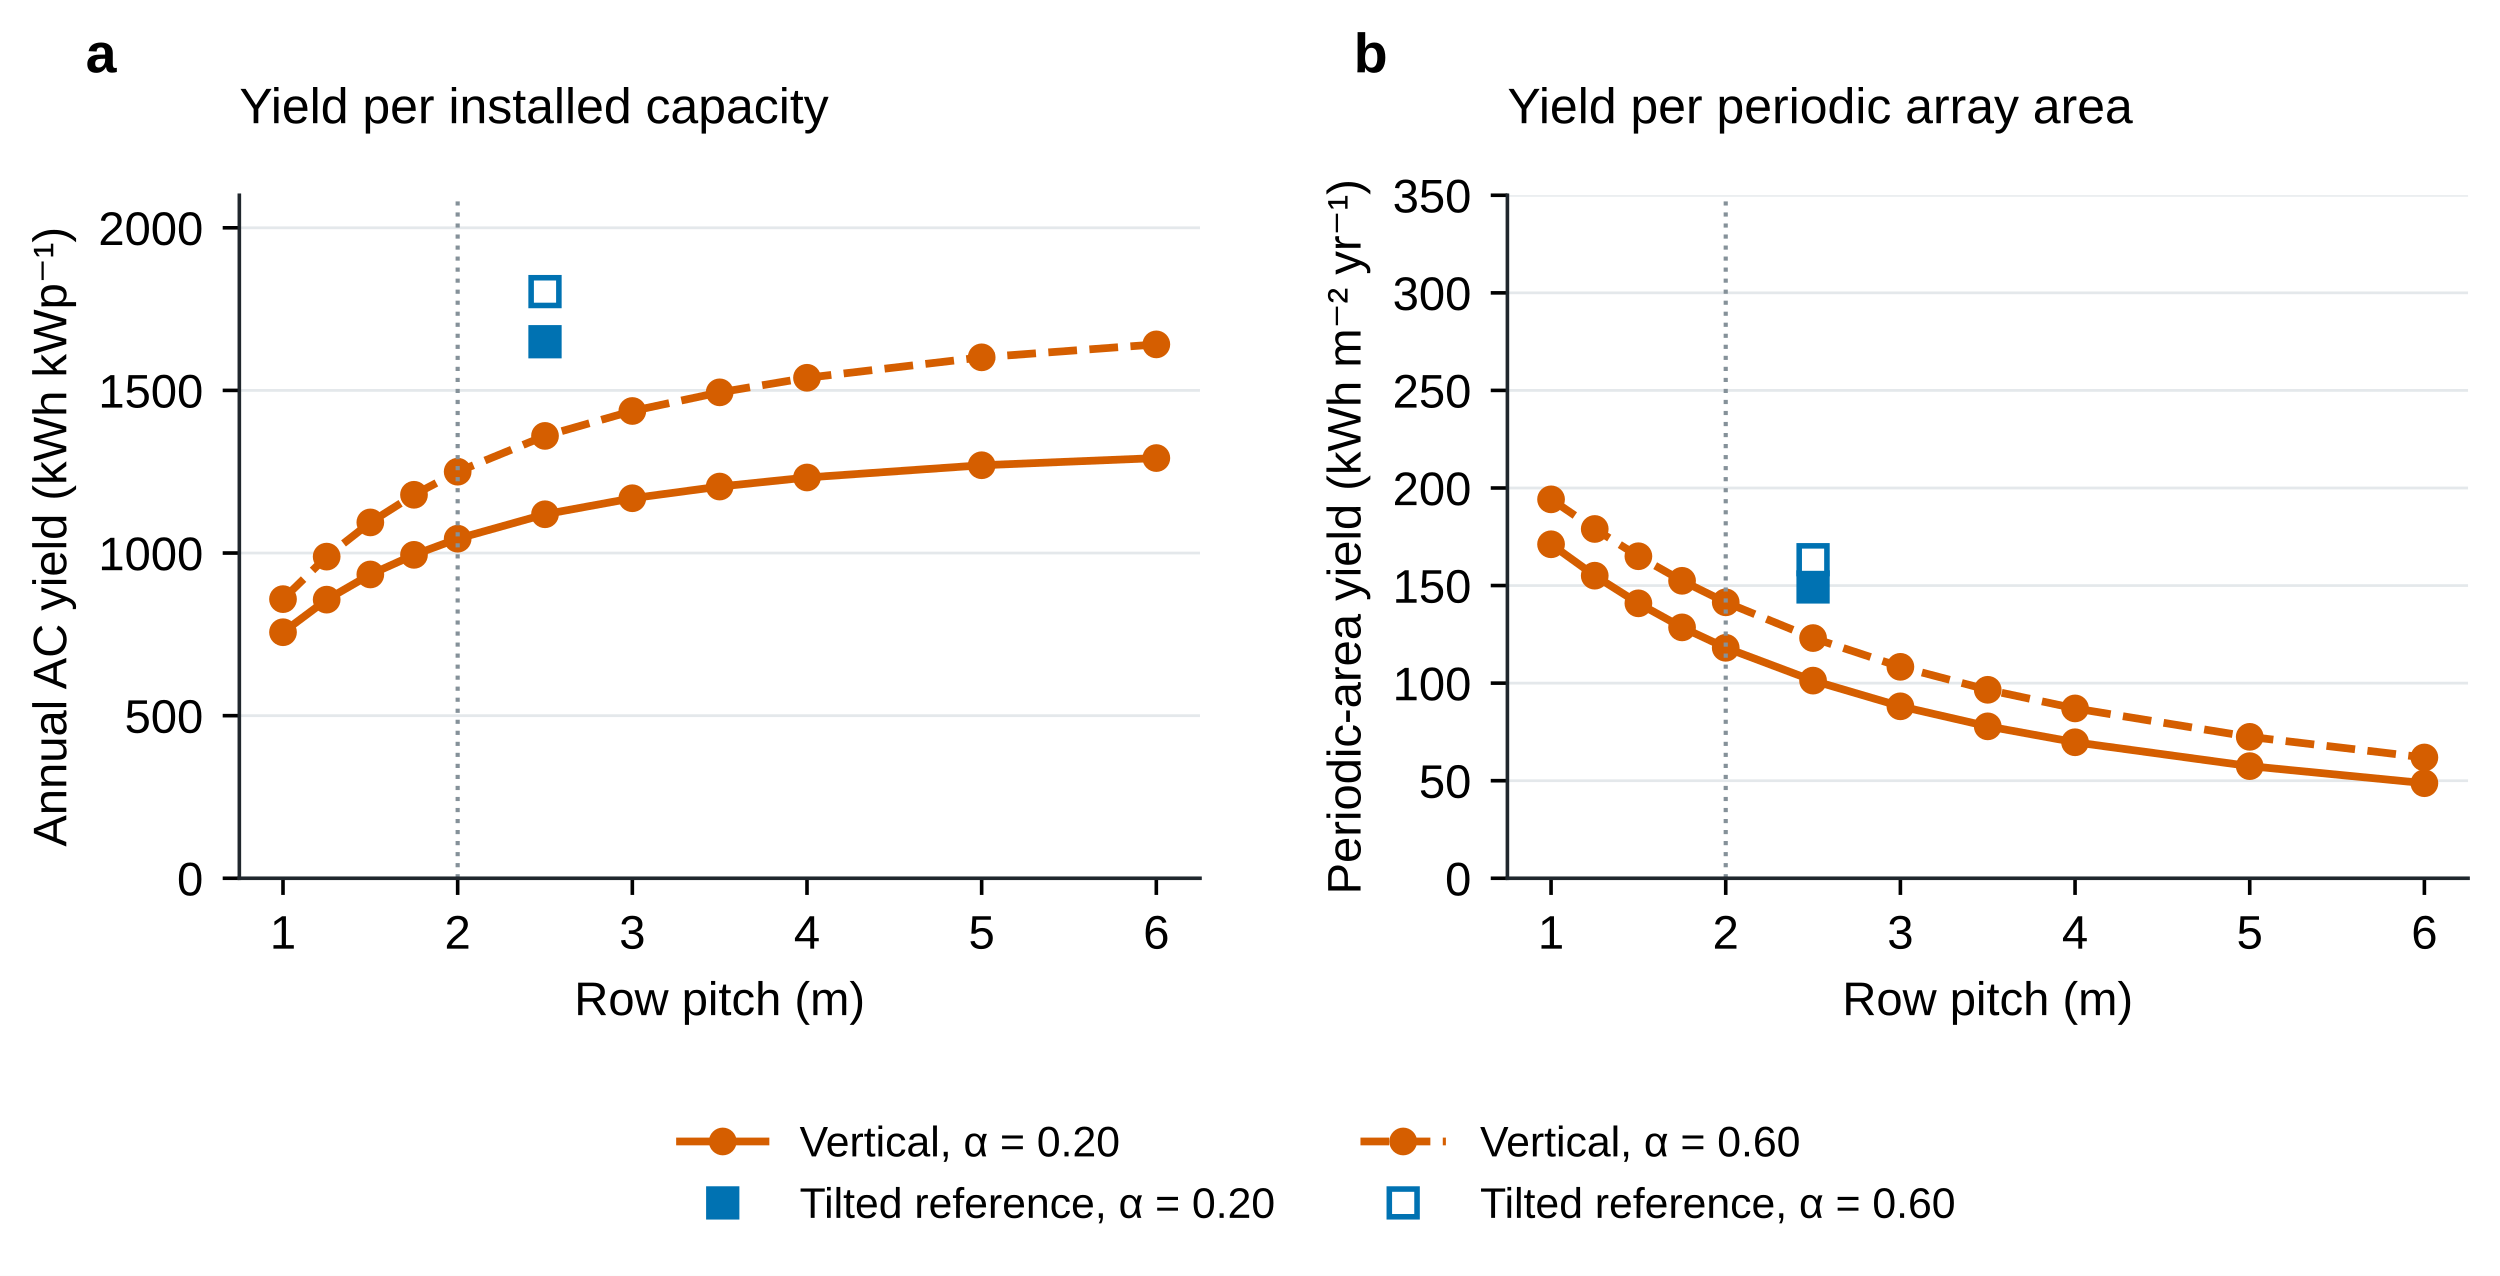
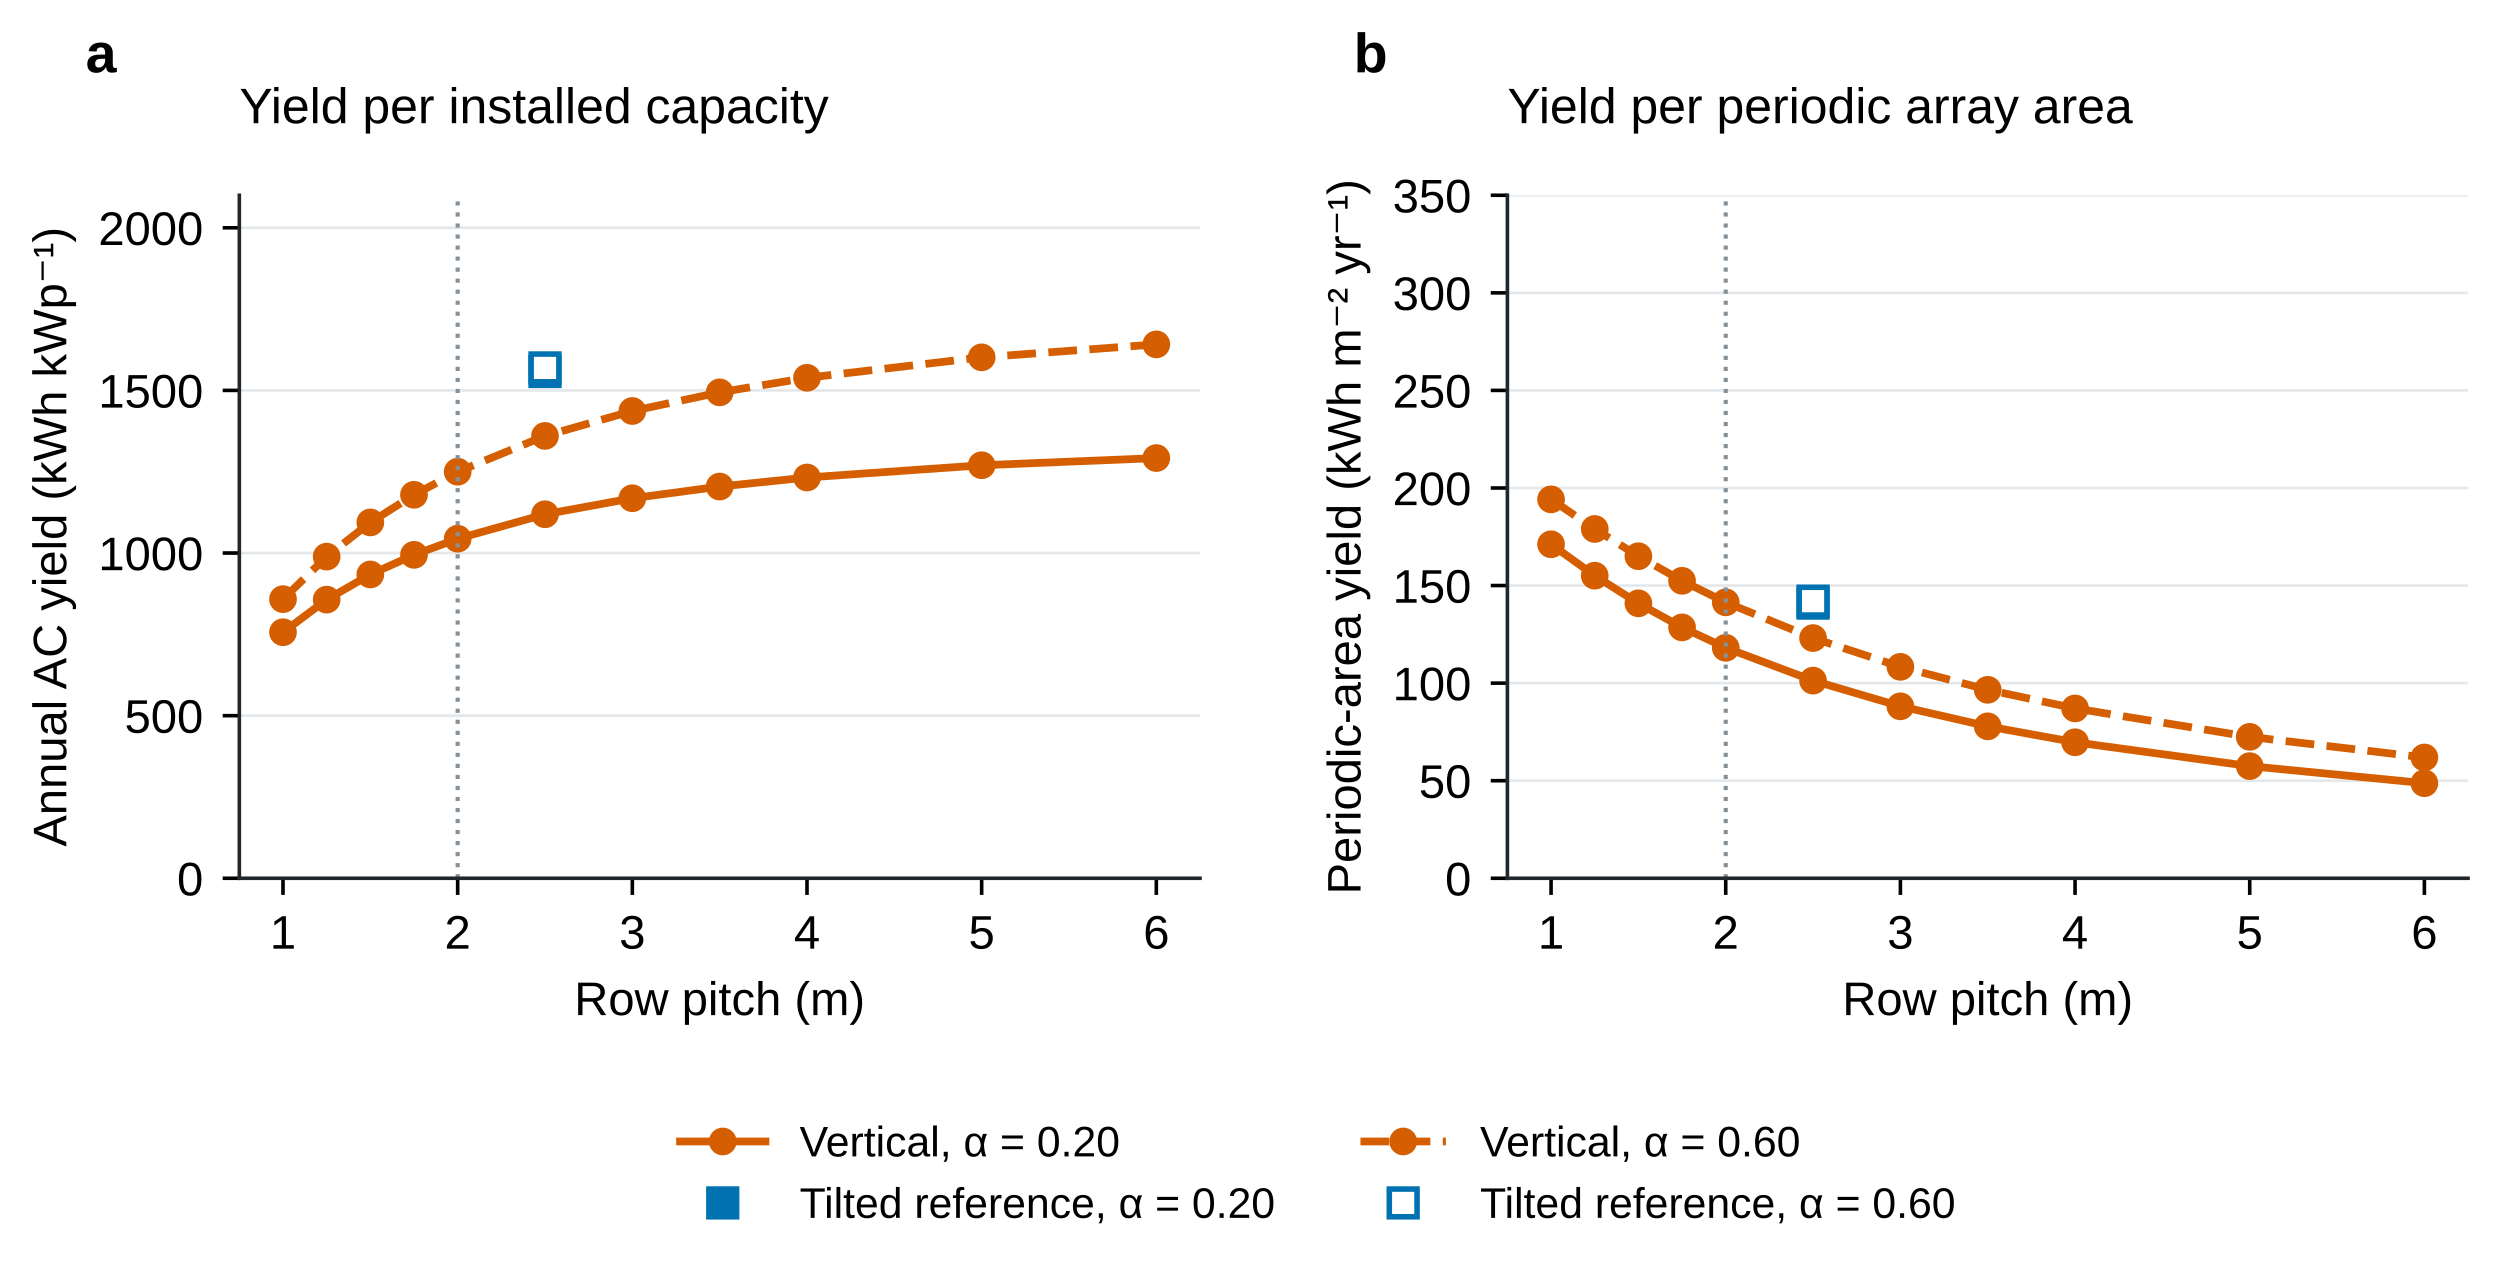
<svg xmlns="http://www.w3.org/2000/svg" xmlns:xlink="http://www.w3.org/1999/xlink" width="450.664pt" height="230pt" viewBox="0 0 450.664 230" version="1.1">
  <defs>
    <style type="text/css">*{stroke-linejoin: round; stroke-linecap: butt}</style>
  </defs>
  <g id="figure_1">
    <g id="patch_1">
      <path d="M 0 230  L 450.664 230  L 450.664 0  L 0 0  z " style="fill: #ffffff" />
    </g>
    <g id="axes_1">
      <g id="patch_2">
        <path d="M 43.144 158.322  L 216.317 158.322  L 216.317 35.202  L 43.144 35.202  z " style="fill: #ffffff" />
      </g>
      <g id="matplotlib.axis_1">
        <g id="xtick_1">
          <g id="line2d_1">
            <defs>
-               <path id="m28a483ee8c" d="M 0 0  L 0 3  " style="stroke: #000000; stroke-width: 0.65" />
+               <path id="m8e10ad86e1" d="M 0 0  L 0 3  " style="stroke: #000000; stroke-width: 0.65" />
            </defs>
            <g>
-               <use xlink:href="#m28a483ee8c" x="51.016" y="158.322" style="stroke: #000000; stroke-width: 0.65" />
+               <use xlink:href="#m8e10ad86e1" x="51.016" y="158.322" style="stroke: #000000; stroke-width: 0.65" />
            </g>
          </g>
          <g id="text_1">
            <text style="font-size: 8.5px; font-family: 'Arial', 'DejaVu Sans'; text-anchor: middle" x="51.016" y="171.01" transform="rotate(-0 51.01588 171.0101)">1</text>
          </g>
        </g>
        <g id="xtick_2">
          <g id="line2d_2">
            <g>
-               <use xlink:href="#m28a483ee8c" x="82.502" y="158.322" style="stroke: #000000; stroke-width: 0.65" />
+               <use xlink:href="#m8e10ad86e1" x="82.502" y="158.322" style="stroke: #000000; stroke-width: 0.65" />
            </g>
          </g>
          <g id="text_2">
            <text style="font-size: 8.5px; font-family: 'Arial', 'DejaVu Sans'; text-anchor: middle" x="82.502" y="171.01" transform="rotate(-0 82.50177 171.0101)">2</text>
          </g>
        </g>
        <g id="xtick_3">
          <g id="line2d_3">
            <g>
-               <use xlink:href="#m28a483ee8c" x="113.988" y="158.322" style="stroke: #000000; stroke-width: 0.65" />
+               <use xlink:href="#m8e10ad86e1" x="113.988" y="158.322" style="stroke: #000000; stroke-width: 0.65" />
            </g>
          </g>
          <g id="text_3">
            <text style="font-size: 8.5px; font-family: 'Arial', 'DejaVu Sans'; text-anchor: middle" x="113.988" y="171.01" transform="rotate(-0 113.9877 171.0101)">3</text>
          </g>
        </g>
        <g id="xtick_4">
          <g id="line2d_4">
            <g>
-               <use xlink:href="#m28a483ee8c" x="145.474" y="158.322" style="stroke: #000000; stroke-width: 0.65" />
+               <use xlink:href="#m8e10ad86e1" x="145.474" y="158.322" style="stroke: #000000; stroke-width: 0.65" />
            </g>
          </g>
          <g id="text_4">
            <text style="font-size: 8.5px; font-family: 'Arial', 'DejaVu Sans'; text-anchor: middle" x="145.474" y="171.01" transform="rotate(-0 145.4736 171.0101)">4</text>
          </g>
        </g>
        <g id="xtick_5">
          <g id="line2d_5">
            <g>
-               <use xlink:href="#m28a483ee8c" x="176.959" y="158.322" style="stroke: #000000; stroke-width: 0.65" />
+               <use xlink:href="#m8e10ad86e1" x="176.959" y="158.322" style="stroke: #000000; stroke-width: 0.65" />
            </g>
          </g>
          <g id="text_5">
            <text style="font-size: 8.5px; font-family: 'Arial', 'DejaVu Sans'; text-anchor: middle" x="176.959" y="171.01" transform="rotate(-0 176.9595 171.0101)">5</text>
          </g>
        </g>
        <g id="xtick_6">
          <g id="line2d_6">
            <g>
-               <use xlink:href="#m28a483ee8c" x="208.445" y="158.322" style="stroke: #000000; stroke-width: 0.65" />
+               <use xlink:href="#m8e10ad86e1" x="208.445" y="158.322" style="stroke: #000000; stroke-width: 0.65" />
            </g>
          </g>
          <g id="text_6">
            <text style="font-size: 8.5px; font-family: 'Arial', 'DejaVu Sans'; text-anchor: middle" x="208.445" y="171.01" transform="rotate(-0 208.4453 171.0101)">6</text>
          </g>
        </g>
        <g id="text_7">
          <text style="font-size: 8.5px; font-family: 'Arial', 'DejaVu Sans'; text-anchor: middle" x="129.731" y="182.987" transform="rotate(-0 129.7306 182.9872)">Row pitch (m)</text>
        </g>
      </g>
      <g id="matplotlib.axis_2">
        <g id="ytick_1">
          <g id="line2d_7">
-             <path d="M 43.144 158.322  L 216.317 158.322  " clip-path="url(#pcaf98cd51f)" style="fill: none; stroke: #e4e8eb; stroke-width: 0.5; stroke-linecap: square" />
+             <path d="M 43.144 158.322  L 216.317 158.322  " clip-path="url(#pcb964e6a38)" style="fill: none; stroke: #e4e8eb; stroke-width: 0.5; stroke-linecap: square" />
          </g>
          <g id="line2d_8">
            <defs>
-               <path id="mca1bd25600" d="M 0 0  L -3 0  " style="stroke: #000000; stroke-width: 0.65" />
+               <path id="made823870c" d="M 0 0  L -3 0  " style="stroke: #000000; stroke-width: 0.65" />
            </defs>
            <g>
-               <use xlink:href="#mca1bd25600" x="43.144" y="158.322" style="stroke: #000000; stroke-width: 0.65" />
+               <use xlink:href="#made823870c" x="43.144" y="158.322" style="stroke: #000000; stroke-width: 0.65" />
            </g>
          </g>
          <g id="text_8">
            <text style="font-size: 8.5px; font-family: 'Arial', 'DejaVu Sans'; text-anchor: end" x="36.644" y="161.416" transform="rotate(-0 36.6444 161.416)">0</text>
          </g>
        </g>
        <g id="ytick_2">
          <g id="line2d_9">
-             <path d="M 43.144 129.008  L 216.317 129.008  " clip-path="url(#pcaf98cd51f)" style="fill: none; stroke: #e4e8eb; stroke-width: 0.5; stroke-linecap: square" />
+             <path d="M 43.144 129.008  L 216.317 129.008  " clip-path="url(#pcb964e6a38)" style="fill: none; stroke: #e4e8eb; stroke-width: 0.5; stroke-linecap: square" />
          </g>
          <g id="line2d_10">
            <g>
-               <use xlink:href="#mca1bd25600" x="43.144" y="129.008" style="stroke: #000000; stroke-width: 0.65" />
+               <use xlink:href="#made823870c" x="43.144" y="129.008" style="stroke: #000000; stroke-width: 0.65" />
            </g>
          </g>
          <g id="text_9">
            <text style="font-size: 8.5px; font-family: 'Arial', 'DejaVu Sans'; text-anchor: end" x="36.644" y="132.102" transform="rotate(-0 36.6444 132.1017)">500</text>
          </g>
        </g>
        <g id="ytick_3">
          <g id="line2d_11">
-             <path d="M 43.144 99.693  L 216.317 99.693  " clip-path="url(#pcaf98cd51f)" style="fill: none; stroke: #e4e8eb; stroke-width: 0.5; stroke-linecap: square" />
+             <path d="M 43.144 99.693  L 216.317 99.693  " clip-path="url(#pcb964e6a38)" style="fill: none; stroke: #e4e8eb; stroke-width: 0.5; stroke-linecap: square" />
          </g>
          <g id="line2d_12">
            <g>
-               <use xlink:href="#mca1bd25600" x="43.144" y="99.693" style="stroke: #000000; stroke-width: 0.65" />
+               <use xlink:href="#made823870c" x="43.144" y="99.693" style="stroke: #000000; stroke-width: 0.65" />
            </g>
          </g>
          <g id="text_10">
            <text style="font-size: 8.5px; font-family: 'Arial', 'DejaVu Sans'; text-anchor: end" x="36.644" y="102.787" transform="rotate(-0 36.6444 102.7874)">1000</text>
          </g>
        </g>
        <g id="ytick_4">
          <g id="line2d_13">
-             <path d="M 43.144 70.379  L 216.317 70.379  " clip-path="url(#pcaf98cd51f)" style="fill: none; stroke: #e4e8eb; stroke-width: 0.5; stroke-linecap: square" />
+             <path d="M 43.144 70.379  L 216.317 70.379  " clip-path="url(#pcb964e6a38)" style="fill: none; stroke: #e4e8eb; stroke-width: 0.5; stroke-linecap: square" />
          </g>
          <g id="line2d_14">
            <g>
-               <use xlink:href="#mca1bd25600" x="43.144" y="70.379" style="stroke: #000000; stroke-width: 0.65" />
+               <use xlink:href="#made823870c" x="43.144" y="70.379" style="stroke: #000000; stroke-width: 0.65" />
            </g>
          </g>
          <g id="text_11">
            <text style="font-size: 8.5px; font-family: 'Arial', 'DejaVu Sans'; text-anchor: end" x="36.644" y="73.473" transform="rotate(-0 36.6444 73.47313)">1500</text>
          </g>
        </g>
        <g id="ytick_5">
          <g id="line2d_15">
-             <path d="M 43.144 41.065  L 216.317 41.065  " clip-path="url(#pcaf98cd51f)" style="fill: none; stroke: #e4e8eb; stroke-width: 0.5; stroke-linecap: square" />
+             <path d="M 43.144 41.065  L 216.317 41.065  " clip-path="url(#pcb964e6a38)" style="fill: none; stroke: #e4e8eb; stroke-width: 0.5; stroke-linecap: square" />
          </g>
          <g id="line2d_16">
            <g>
-               <use xlink:href="#mca1bd25600" x="43.144" y="41.065" style="stroke: #000000; stroke-width: 0.65" />
+               <use xlink:href="#made823870c" x="43.144" y="41.065" style="stroke: #000000; stroke-width: 0.65" />
            </g>
          </g>
          <g id="text_12">
            <text style="font-size: 8.5px; font-family: 'Arial', 'DejaVu Sans'; text-anchor: end" x="36.644" y="44.159" transform="rotate(-0 36.6444 44.15885)">2000</text>
          </g>
        </g>
        <g id="text_13">
          <text style="font-size: 8.5px; font-family: 'Arial', 'DejaVu Sans'; text-anchor: middle" x="11.948" y="96.762" transform="rotate(-90 11.94823 96.76187)">Annual AC yield (kWh kWp⁻¹)</text>
        </g>
      </g>
      <g id="line2d_17">
-         <path d="M 51.016 113.969  L 58.887 108.095  L 66.759 103.555  L 74.63 100.019  L 82.502 97.109  L 98.245 92.703  L 113.988 89.816  L 129.731 87.708  L 145.474 86.075  L 176.959 83.867  L 208.445 82.573  " clip-path="url(#pcaf98cd51f)" style="fill: none; stroke: #d55e00; stroke-width: 1.4; stroke-linecap: square" />
+         <path d="M 51.016 113.969  L 58.887 108.095  L 66.759 103.555  L 74.63 100.019  L 82.502 97.109  L 98.245 92.703  L 113.988 89.816  L 129.731 87.708  L 145.474 86.075  L 176.959 83.867  L 208.445 82.573  " clip-path="url(#pcb964e6a38)" style="fill: none; stroke: #d55e00; stroke-width: 1.4; stroke-linecap: square" />
        <defs>
-           <path id="m4fc6e39cce" d="M 0 2  C 0.53 2 1.039 1.789 1.414 1.414  C 1.789 1.039 2 0.53 2 0  C 2 -0.53 1.789 -1.039 1.414 -1.414  C 1.039 -1.789 0.53 -2 0 -2  C -0.53 -2 -1.039 -1.789 -1.414 -1.414  C -1.789 -1.039 -2 -0.53 -2 0  C -2 0.53 -1.789 1.039 -1.414 1.414  C -1.039 1.789 -0.53 2 0 2  z " style="stroke: #d55e00" />
+           <path id="mc3300d4f4d" d="M 0 2  C 0.53 2 1.039 1.789 1.414 1.414  C 1.789 1.039 2 0.53 2 0  C 2 -0.53 1.789 -1.039 1.414 -1.414  C 1.039 -1.789 0.53 -2 0 -2  C -0.53 -2 -1.039 -1.789 -1.414 -1.414  C -1.789 -1.039 -2 -0.53 -2 0  C -2 0.53 -1.789 1.039 -1.414 1.414  C -1.039 1.789 -0.53 2 0 2  z " style="stroke: #d55e00" />
        </defs>
-         <g clip-path="url(#pcaf98cd51f)">
-           <use xlink:href="#m4fc6e39cce" x="51.016" y="113.969" style="fill: #d55e00; stroke: #d55e00" />
-           <use xlink:href="#m4fc6e39cce" x="58.887" y="108.095" style="fill: #d55e00; stroke: #d55e00" />
-           <use xlink:href="#m4fc6e39cce" x="66.759" y="103.555" style="fill: #d55e00; stroke: #d55e00" />
-           <use xlink:href="#m4fc6e39cce" x="74.63" y="100.019" style="fill: #d55e00; stroke: #d55e00" />
-           <use xlink:href="#m4fc6e39cce" x="82.502" y="97.109" style="fill: #d55e00; stroke: #d55e00" />
-           <use xlink:href="#m4fc6e39cce" x="98.245" y="92.703" style="fill: #d55e00; stroke: #d55e00" />
-           <use xlink:href="#m4fc6e39cce" x="113.988" y="89.816" style="fill: #d55e00; stroke: #d55e00" />
-           <use xlink:href="#m4fc6e39cce" x="129.731" y="87.708" style="fill: #d55e00; stroke: #d55e00" />
-           <use xlink:href="#m4fc6e39cce" x="145.474" y="86.075" style="fill: #d55e00; stroke: #d55e00" />
-           <use xlink:href="#m4fc6e39cce" x="176.959" y="83.867" style="fill: #d55e00; stroke: #d55e00" />
-           <use xlink:href="#m4fc6e39cce" x="208.445" y="82.573" style="fill: #d55e00; stroke: #d55e00" />
+         <g clip-path="url(#pcb964e6a38)">
+           <use xlink:href="#mc3300d4f4d" x="51.016" y="113.969" style="fill: #d55e00; stroke: #d55e00" />
+           <use xlink:href="#mc3300d4f4d" x="58.887" y="108.095" style="fill: #d55e00; stroke: #d55e00" />
+           <use xlink:href="#mc3300d4f4d" x="66.759" y="103.555" style="fill: #d55e00; stroke: #d55e00" />
+           <use xlink:href="#mc3300d4f4d" x="74.63" y="100.019" style="fill: #d55e00; stroke: #d55e00" />
+           <use xlink:href="#mc3300d4f4d" x="82.502" y="97.109" style="fill: #d55e00; stroke: #d55e00" />
+           <use xlink:href="#mc3300d4f4d" x="98.245" y="92.703" style="fill: #d55e00; stroke: #d55e00" />
+           <use xlink:href="#mc3300d4f4d" x="113.988" y="89.816" style="fill: #d55e00; stroke: #d55e00" />
+           <use xlink:href="#mc3300d4f4d" x="129.731" y="87.708" style="fill: #d55e00; stroke: #d55e00" />
+           <use xlink:href="#mc3300d4f4d" x="145.474" y="86.075" style="fill: #d55e00; stroke: #d55e00" />
+           <use xlink:href="#mc3300d4f4d" x="176.959" y="83.867" style="fill: #d55e00; stroke: #d55e00" />
+           <use xlink:href="#mc3300d4f4d" x="208.445" y="82.573" style="fill: #d55e00; stroke: #d55e00" />
        </g>
      </g>
      <g id="line2d_18">
        <defs>
-           <path id="m1cf37eb7cd" d="M -2.5 2.5  L 2.5 2.5  L 2.5 -2.5  L -2.5 -2.5  z " style="stroke: #0072b2; stroke-linejoin: miter" />
+           <path id="mfa92508aa5" d="M -2.5 2.5  L 2.5 2.5  L 2.5 -2.5  L -2.5 -2.5  z " style="stroke: #0072b2; stroke-linejoin: miter" />
        </defs>
-         <g clip-path="url(#pcaf98cd51f)">
-           <use xlink:href="#m1cf37eb7cd" x="98.245" y="61.602" style="fill: #0072b2; stroke: #0072b2; stroke-linejoin: miter" />
+         <g clip-path="url(#pcb964e6a38)">
+           <use xlink:href="#mfa92508aa5" x="98.245" y="66.966" style="fill: #0072b2; stroke: #0072b2; stroke-linejoin: miter" />
        </g>
      </g>
      <g id="line2d_19">
-         <path d="M 51.016 108.003  L 58.887 100.34  L 66.759 94.175  L 74.63 89.193  L 82.502 85.031  L 98.245 78.579  L 113.988 74.087  L 129.731 70.727  L 145.474 68.1  L 176.959 64.415  L 208.445 62.082  " clip-path="url(#pcaf98cd51f)" style="fill: none; stroke-dasharray: 5.18,2.24; stroke-dashoffset: 0; stroke: #d55e00; stroke-width: 1.4" />
-         <g clip-path="url(#pcaf98cd51f)">
-           <use xlink:href="#m4fc6e39cce" x="51.016" y="108.003" style="fill: #d55e00; stroke: #d55e00" />
-           <use xlink:href="#m4fc6e39cce" x="58.887" y="100.34" style="fill: #d55e00; stroke: #d55e00" />
-           <use xlink:href="#m4fc6e39cce" x="66.759" y="94.175" style="fill: #d55e00; stroke: #d55e00" />
-           <use xlink:href="#m4fc6e39cce" x="74.63" y="89.193" style="fill: #d55e00; stroke: #d55e00" />
-           <use xlink:href="#m4fc6e39cce" x="82.502" y="85.031" style="fill: #d55e00; stroke: #d55e00" />
-           <use xlink:href="#m4fc6e39cce" x="98.245" y="78.579" style="fill: #d55e00; stroke: #d55e00" />
-           <use xlink:href="#m4fc6e39cce" x="113.988" y="74.087" style="fill: #d55e00; stroke: #d55e00" />
-           <use xlink:href="#m4fc6e39cce" x="129.731" y="70.727" style="fill: #d55e00; stroke: #d55e00" />
-           <use xlink:href="#m4fc6e39cce" x="145.474" y="68.1" style="fill: #d55e00; stroke: #d55e00" />
-           <use xlink:href="#m4fc6e39cce" x="176.959" y="64.415" style="fill: #d55e00; stroke: #d55e00" />
-           <use xlink:href="#m4fc6e39cce" x="208.445" y="62.082" style="fill: #d55e00; stroke: #d55e00" />
+         <path d="M 51.016 108.003  L 58.887 100.34  L 66.759 94.175  L 74.63 89.193  L 82.502 85.031  L 98.245 78.579  L 113.988 74.087  L 129.731 70.727  L 145.474 68.1  L 176.959 64.415  L 208.445 62.082  " clip-path="url(#pcb964e6a38)" style="fill: none; stroke-dasharray: 5.18,2.24; stroke-dashoffset: 0; stroke: #d55e00; stroke-width: 1.4" />
+         <g clip-path="url(#pcb964e6a38)">
+           <use xlink:href="#mc3300d4f4d" x="51.016" y="108.003" style="fill: #d55e00; stroke: #d55e00" />
+           <use xlink:href="#mc3300d4f4d" x="58.887" y="100.34" style="fill: #d55e00; stroke: #d55e00" />
+           <use xlink:href="#mc3300d4f4d" x="66.759" y="94.175" style="fill: #d55e00; stroke: #d55e00" />
+           <use xlink:href="#mc3300d4f4d" x="74.63" y="89.193" style="fill: #d55e00; stroke: #d55e00" />
+           <use xlink:href="#mc3300d4f4d" x="82.502" y="85.031" style="fill: #d55e00; stroke: #d55e00" />
+           <use xlink:href="#mc3300d4f4d" x="98.245" y="78.579" style="fill: #d55e00; stroke: #d55e00" />
+           <use xlink:href="#mc3300d4f4d" x="113.988" y="74.087" style="fill: #d55e00; stroke: #d55e00" />
+           <use xlink:href="#mc3300d4f4d" x="129.731" y="70.727" style="fill: #d55e00; stroke: #d55e00" />
+           <use xlink:href="#mc3300d4f4d" x="145.474" y="68.1" style="fill: #d55e00; stroke: #d55e00" />
+           <use xlink:href="#mc3300d4f4d" x="176.959" y="64.415" style="fill: #d55e00; stroke: #d55e00" />
+           <use xlink:href="#mc3300d4f4d" x="208.445" y="62.082" style="fill: #d55e00; stroke: #d55e00" />
        </g>
      </g>
      <g id="line2d_20">
        <defs>
-           <path id="mfe2f75fb08" d="M -2.5 2.5  L 2.5 2.5  L 2.5 -2.5  L -2.5 -2.5  z " style="stroke: #0072b2; stroke-linejoin: miter" />
+           <path id="m7d8a89c78c" d="M -2.5 2.5  L 2.5 2.5  L 2.5 -2.5  L -2.5 -2.5  z " style="stroke: #0072b2; stroke-linejoin: miter" />
        </defs>
-         <g clip-path="url(#pcaf98cd51f)">
-           <use xlink:href="#mfe2f75fb08" x="98.245" y="52.565" style="fill: #ffffff; stroke: #0072b2; stroke-linejoin: miter" />
+         <g clip-path="url(#pcb964e6a38)">
+           <use xlink:href="#m7d8a89c78c" x="98.245" y="66.326" style="fill: #ffffff; stroke: #0072b2; stroke-linejoin: miter" />
        </g>
      </g>
      <g id="line2d_21">
-         <path d="M 82.502 158.322  L 82.502 35.202  " clip-path="url(#pcaf98cd51f)" style="fill: none; stroke-dasharray: 0.75,1.238; stroke-dashoffset: 0; stroke: #859199; stroke-width: 0.75" />
+         <path d="M 82.502 158.322  L 82.502 35.202  " clip-path="url(#pcb964e6a38)" style="fill: none; stroke-dasharray: 0.75,1.238; stroke-dashoffset: 0; stroke: #859199; stroke-width: 0.75" />
      </g>
      <g id="patch_3">
        <path d="M 43.144 158.322  L 43.144 35.202  " style="fill: none; stroke: #20272d; stroke-width: 0.65; stroke-linejoin: miter; stroke-linecap: square" />
      </g>
      <g id="patch_4">
        <path d="M 43.144 158.322  L 216.317 158.322  " style="fill: none; stroke: #20272d; stroke-width: 0.65; stroke-linejoin: miter; stroke-linecap: square" />
      </g>
      <g id="text_14">
        <text style="font-weight: 700; font-size: 10px; font-family: 'Arial', 'DejaVu Sans'; text-anchor: start" x="15.437" y="13.04" transform="rotate(-0 15.43682 13.04027)">a</text>
      </g>
      <g id="text_15">
        <text style="font-size: 9px; font-family: 'Arial', 'DejaVu Sans'; text-anchor: start" x="43.144" y="22.202" transform="rotate(-0 43.1444 22.20187)">Yield per installed capacity</text>
      </g>
    </g>
    <g id="axes_2">
      <g id="patch_5">
        <path d="M 271.732 158.322  L 444.904 158.322  L 444.904 35.202  L 271.732 35.202  z " style="fill: #ffffff" />
      </g>
      <g id="matplotlib.axis_3">
        <g id="xtick_7">
          <g id="line2d_22">
            <g>
-               <use xlink:href="#m28a483ee8c" x="279.603" y="158.322" style="stroke: #000000; stroke-width: 0.65" />
+               <use xlink:href="#m8e10ad86e1" x="279.603" y="158.322" style="stroke: #000000; stroke-width: 0.65" />
            </g>
          </g>
          <g id="text_16">
            <text style="font-size: 8.5px; font-family: 'Arial', 'DejaVu Sans'; text-anchor: middle" x="279.603" y="171.01" transform="rotate(-0 279.6035 171.0101)">1</text>
          </g>
        </g>
        <g id="xtick_8">
          <g id="line2d_23">
            <g>
-               <use xlink:href="#m28a483ee8c" x="311.089" y="158.322" style="stroke: #000000; stroke-width: 0.65" />
+               <use xlink:href="#m8e10ad86e1" x="311.089" y="158.322" style="stroke: #000000; stroke-width: 0.65" />
            </g>
          </g>
          <g id="text_17">
            <text style="font-size: 8.5px; font-family: 'Arial', 'DejaVu Sans'; text-anchor: middle" x="311.089" y="171.01" transform="rotate(-0 311.0894 171.0101)">2</text>
          </g>
        </g>
        <g id="xtick_9">
          <g id="line2d_24">
            <g>
-               <use xlink:href="#m28a483ee8c" x="342.575" y="158.322" style="stroke: #000000; stroke-width: 0.65" />
+               <use xlink:href="#m8e10ad86e1" x="342.575" y="158.322" style="stroke: #000000; stroke-width: 0.65" />
            </g>
          </g>
          <g id="text_18">
            <text style="font-size: 8.5px; font-family: 'Arial', 'DejaVu Sans'; text-anchor: middle" x="342.575" y="171.01" transform="rotate(-0 342.5753 171.0101)">3</text>
          </g>
        </g>
        <g id="xtick_10">
          <g id="line2d_25">
            <g>
-               <use xlink:href="#m28a483ee8c" x="374.061" y="158.322" style="stroke: #000000; stroke-width: 0.65" />
+               <use xlink:href="#m8e10ad86e1" x="374.061" y="158.322" style="stroke: #000000; stroke-width: 0.65" />
            </g>
          </g>
          <g id="text_19">
            <text style="font-size: 8.5px; font-family: 'Arial', 'DejaVu Sans'; text-anchor: middle" x="374.061" y="171.01" transform="rotate(-0 374.0611 171.0101)">4</text>
          </g>
        </g>
        <g id="xtick_11">
          <g id="line2d_26">
            <g>
-               <use xlink:href="#m28a483ee8c" x="405.547" y="158.322" style="stroke: #000000; stroke-width: 0.65" />
+               <use xlink:href="#m8e10ad86e1" x="405.547" y="158.322" style="stroke: #000000; stroke-width: 0.65" />
            </g>
          </g>
          <g id="text_20">
            <text style="font-size: 8.5px; font-family: 'Arial', 'DejaVu Sans'; text-anchor: middle" x="405.547" y="171.01" transform="rotate(-0 405.547 171.0101)">5</text>
          </g>
        </g>
        <g id="xtick_12">
          <g id="line2d_27">
            <g>
-               <use xlink:href="#m28a483ee8c" x="437.033" y="158.322" style="stroke: #000000; stroke-width: 0.65" />
+               <use xlink:href="#m8e10ad86e1" x="437.033" y="158.322" style="stroke: #000000; stroke-width: 0.65" />
            </g>
          </g>
          <g id="text_21">
            <text style="font-size: 8.5px; font-family: 'Arial', 'DejaVu Sans'; text-anchor: middle" x="437.033" y="171.01" transform="rotate(-0 437.0329 171.0101)">6</text>
          </g>
        </g>
        <g id="text_22">
          <text style="font-size: 8.5px; font-family: 'Arial', 'DejaVu Sans'; text-anchor: middle" x="358.318" y="182.987" transform="rotate(-0 358.3182 182.9872)">Row pitch (m)</text>
        </g>
      </g>
      <g id="matplotlib.axis_4">
        <g id="ytick_6">
          <g id="line2d_28">
-             <path d="M 271.732 158.322  L 444.904 158.322  " clip-path="url(#p4e51924423)" style="fill: none; stroke: #e4e8eb; stroke-width: 0.5; stroke-linecap: square" />
+             <path d="M 271.732 158.322  L 444.904 158.322  " clip-path="url(#pa4c1c91cdb)" style="fill: none; stroke: #e4e8eb; stroke-width: 0.5; stroke-linecap: square" />
          </g>
          <g id="line2d_29">
            <g>
-               <use xlink:href="#mca1bd25600" x="271.732" y="158.322" style="stroke: #000000; stroke-width: 0.65" />
+               <use xlink:href="#made823870c" x="271.732" y="158.322" style="stroke: #000000; stroke-width: 0.65" />
            </g>
          </g>
          <g id="text_23">
            <text style="font-size: 8.5px; font-family: 'Arial', 'DejaVu Sans'; text-anchor: end" x="265.232" y="161.416" transform="rotate(-0 265.232 161.416)">0</text>
          </g>
        </g>
        <g id="ytick_7">
          <g id="line2d_30">
-             <path d="M 271.732 140.733  L 444.904 140.733  " clip-path="url(#p4e51924423)" style="fill: none; stroke: #e4e8eb; stroke-width: 0.5; stroke-linecap: square" />
+             <path d="M 271.732 140.733  L 444.904 140.733  " clip-path="url(#pa4c1c91cdb)" style="fill: none; stroke: #e4e8eb; stroke-width: 0.5; stroke-linecap: square" />
          </g>
          <g id="line2d_31">
            <g>
-               <use xlink:href="#mca1bd25600" x="271.732" y="140.733" style="stroke: #000000; stroke-width: 0.65" />
+               <use xlink:href="#made823870c" x="271.732" y="140.733" style="stroke: #000000; stroke-width: 0.65" />
            </g>
          </g>
          <g id="text_24">
            <text style="font-size: 8.5px; font-family: 'Arial', 'DejaVu Sans'; text-anchor: end" x="265.232" y="143.827" transform="rotate(-0 265.232 143.8274)">50</text>
          </g>
        </g>
        <g id="ytick_8">
          <g id="line2d_32">
-             <path d="M 271.732 123.145  L 444.904 123.145  " clip-path="url(#p4e51924423)" style="fill: none; stroke: #e4e8eb; stroke-width: 0.5; stroke-linecap: square" />
+             <path d="M 271.732 123.145  L 444.904 123.145  " clip-path="url(#pa4c1c91cdb)" style="fill: none; stroke: #e4e8eb; stroke-width: 0.5; stroke-linecap: square" />
          </g>
          <g id="line2d_33">
            <g>
-               <use xlink:href="#mca1bd25600" x="271.732" y="123.145" style="stroke: #000000; stroke-width: 0.65" />
+               <use xlink:href="#made823870c" x="271.732" y="123.145" style="stroke: #000000; stroke-width: 0.65" />
            </g>
          </g>
          <g id="text_25">
            <text style="font-size: 8.5px; font-family: 'Arial', 'DejaVu Sans'; text-anchor: end" x="265.232" y="126.239" transform="rotate(-0 265.232 126.2388)">100</text>
          </g>
        </g>
        <g id="ytick_9">
          <g id="line2d_34">
-             <path d="M 271.732 105.556  L 444.904 105.556  " clip-path="url(#p4e51924423)" style="fill: none; stroke: #e4e8eb; stroke-width: 0.5; stroke-linecap: square" />
+             <path d="M 271.732 105.556  L 444.904 105.556  " clip-path="url(#pa4c1c91cdb)" style="fill: none; stroke: #e4e8eb; stroke-width: 0.5; stroke-linecap: square" />
          </g>
          <g id="line2d_35">
            <g>
-               <use xlink:href="#mca1bd25600" x="271.732" y="105.556" style="stroke: #000000; stroke-width: 0.65" />
+               <use xlink:href="#made823870c" x="271.732" y="105.556" style="stroke: #000000; stroke-width: 0.65" />
            </g>
          </g>
          <g id="text_26">
            <text style="font-size: 8.5px; font-family: 'Arial', 'DejaVu Sans'; text-anchor: end" x="265.232" y="108.65" transform="rotate(-0 265.232 108.6503)">150</text>
          </g>
        </g>
        <g id="ytick_10">
          <g id="line2d_36">
-             <path d="M 271.732 87.968  L 444.904 87.968  " clip-path="url(#p4e51924423)" style="fill: none; stroke: #e4e8eb; stroke-width: 0.5; stroke-linecap: square" />
+             <path d="M 271.732 87.968  L 444.904 87.968  " clip-path="url(#pa4c1c91cdb)" style="fill: none; stroke: #e4e8eb; stroke-width: 0.5; stroke-linecap: square" />
          </g>
          <g id="line2d_37">
            <g>
-               <use xlink:href="#mca1bd25600" x="271.732" y="87.968" style="stroke: #000000; stroke-width: 0.65" />
+               <use xlink:href="#made823870c" x="271.732" y="87.968" style="stroke: #000000; stroke-width: 0.65" />
            </g>
          </g>
          <g id="text_27">
            <text style="font-size: 8.5px; font-family: 'Arial', 'DejaVu Sans'; text-anchor: end" x="265.232" y="91.062" transform="rotate(-0 265.232 91.0617)">200</text>
          </g>
        </g>
        <g id="ytick_11">
          <g id="line2d_38">
-             <path d="M 271.732 70.379  L 444.904 70.379  " clip-path="url(#p4e51924423)" style="fill: none; stroke: #e4e8eb; stroke-width: 0.5; stroke-linecap: square" />
+             <path d="M 271.732 70.379  L 444.904 70.379  " clip-path="url(#pa4c1c91cdb)" style="fill: none; stroke: #e4e8eb; stroke-width: 0.5; stroke-linecap: square" />
          </g>
          <g id="line2d_39">
            <g>
-               <use xlink:href="#mca1bd25600" x="271.732" y="70.379" style="stroke: #000000; stroke-width: 0.65" />
+               <use xlink:href="#made823870c" x="271.732" y="70.379" style="stroke: #000000; stroke-width: 0.65" />
            </g>
          </g>
          <g id="text_28">
            <text style="font-size: 8.5px; font-family: 'Arial', 'DejaVu Sans'; text-anchor: end" x="265.232" y="73.473" transform="rotate(-0 265.232 73.47313)">250</text>
          </g>
        </g>
        <g id="ytick_12">
          <g id="line2d_40">
-             <path d="M 271.732 52.79  L 444.904 52.79  " clip-path="url(#p4e51924423)" style="fill: none; stroke: #e4e8eb; stroke-width: 0.5; stroke-linecap: square" />
+             <path d="M 271.732 52.79  L 444.904 52.79  " clip-path="url(#pa4c1c91cdb)" style="fill: none; stroke: #e4e8eb; stroke-width: 0.5; stroke-linecap: square" />
          </g>
          <g id="line2d_41">
            <g>
-               <use xlink:href="#mca1bd25600" x="271.732" y="52.79" style="stroke: #000000; stroke-width: 0.65" />
+               <use xlink:href="#made823870c" x="271.732" y="52.79" style="stroke: #000000; stroke-width: 0.65" />
            </g>
          </g>
          <g id="text_29">
            <text style="font-size: 8.5px; font-family: 'Arial', 'DejaVu Sans'; text-anchor: end" x="265.232" y="55.885" transform="rotate(-0 265.232 55.88456)">300</text>
          </g>
        </g>
        <g id="ytick_13">
          <g id="line2d_42">
-             <path d="M 271.732 35.202  L 444.904 35.202  " clip-path="url(#p4e51924423)" style="fill: none; stroke: #e4e8eb; stroke-width: 0.5; stroke-linecap: square" />
+             <path d="M 271.732 35.202  L 444.904 35.202  " clip-path="url(#pa4c1c91cdb)" style="fill: none; stroke: #e4e8eb; stroke-width: 0.5; stroke-linecap: square" />
          </g>
          <g id="line2d_43">
            <g>
-               <use xlink:href="#mca1bd25600" x="271.732" y="35.202" style="stroke: #000000; stroke-width: 0.65" />
+               <use xlink:href="#made823870c" x="271.732" y="35.202" style="stroke: #000000; stroke-width: 0.65" />
            </g>
          </g>
          <g id="text_30">
            <text style="font-size: 8.5px; font-family: 'Arial', 'DejaVu Sans'; text-anchor: end" x="265.232" y="38.296" transform="rotate(-0 265.232 38.29599)">350</text>
          </g>
        </g>
        <g id="text_31">
          <text style="font-size: 8.5px; font-family: 'Arial', 'DejaVu Sans'; text-anchor: middle" x="245.263" y="96.762" transform="rotate(-90 245.2626 96.76187)">Periodic-area yield (kWh m⁻² yr⁻¹)</text>
        </g>
      </g>
      <g id="line2d_44">
-         <path d="M 279.603 98.114  L 287.475 103.777  L 295.346 108.759  L 303.218 113.096  L 311.089 116.775  L 326.832 122.692  L 342.575 127.324  L 358.318 130.935  L 374.061 133.804  L 405.547 138.108  L 437.033 141.184  " clip-path="url(#p4e51924423)" style="fill: none; stroke: #d55e00; stroke-width: 1.4; stroke-linecap: square" />
-         <g clip-path="url(#p4e51924423)">
-           <use xlink:href="#m4fc6e39cce" x="279.603" y="98.114" style="fill: #d55e00; stroke: #d55e00" />
-           <use xlink:href="#m4fc6e39cce" x="287.475" y="103.777" style="fill: #d55e00; stroke: #d55e00" />
-           <use xlink:href="#m4fc6e39cce" x="295.346" y="108.759" style="fill: #d55e00; stroke: #d55e00" />
-           <use xlink:href="#m4fc6e39cce" x="303.218" y="113.096" style="fill: #d55e00; stroke: #d55e00" />
-           <use xlink:href="#m4fc6e39cce" x="311.089" y="116.775" style="fill: #d55e00; stroke: #d55e00" />
-           <use xlink:href="#m4fc6e39cce" x="326.832" y="122.692" style="fill: #d55e00; stroke: #d55e00" />
-           <use xlink:href="#m4fc6e39cce" x="342.575" y="127.324" style="fill: #d55e00; stroke: #d55e00" />
-           <use xlink:href="#m4fc6e39cce" x="358.318" y="130.935" style="fill: #d55e00; stroke: #d55e00" />
-           <use xlink:href="#m4fc6e39cce" x="374.061" y="133.804" style="fill: #d55e00; stroke: #d55e00" />
-           <use xlink:href="#m4fc6e39cce" x="405.547" y="138.108" style="fill: #d55e00; stroke: #d55e00" />
-           <use xlink:href="#m4fc6e39cce" x="437.033" y="141.184" style="fill: #d55e00; stroke: #d55e00" />
+         <path d="M 279.603 98.114  L 287.475 103.777  L 295.346 108.759  L 303.218 113.096  L 311.089 116.775  L 326.832 122.692  L 342.575 127.324  L 358.318 130.935  L 374.061 133.804  L 405.547 138.108  L 437.033 141.184  " clip-path="url(#pa4c1c91cdb)" style="fill: none; stroke: #d55e00; stroke-width: 1.4; stroke-linecap: square" />
+         <g clip-path="url(#pa4c1c91cdb)">
+           <use xlink:href="#mc3300d4f4d" x="279.603" y="98.114" style="fill: #d55e00; stroke: #d55e00" />
+           <use xlink:href="#mc3300d4f4d" x="287.475" y="103.777" style="fill: #d55e00; stroke: #d55e00" />
+           <use xlink:href="#mc3300d4f4d" x="295.346" y="108.759" style="fill: #d55e00; stroke: #d55e00" />
+           <use xlink:href="#mc3300d4f4d" x="303.218" y="113.096" style="fill: #d55e00; stroke: #d55e00" />
+           <use xlink:href="#mc3300d4f4d" x="311.089" y="116.775" style="fill: #d55e00; stroke: #d55e00" />
+           <use xlink:href="#mc3300d4f4d" x="326.832" y="122.692" style="fill: #d55e00; stroke: #d55e00" />
+           <use xlink:href="#mc3300d4f4d" x="342.575" y="127.324" style="fill: #d55e00; stroke: #d55e00" />
+           <use xlink:href="#mc3300d4f4d" x="358.318" y="130.935" style="fill: #d55e00; stroke: #d55e00" />
+           <use xlink:href="#mc3300d4f4d" x="374.061" y="133.804" style="fill: #d55e00; stroke: #d55e00" />
+           <use xlink:href="#mc3300d4f4d" x="405.547" y="138.108" style="fill: #d55e00; stroke: #d55e00" />
+           <use xlink:href="#mc3300d4f4d" x="437.033" y="141.184" style="fill: #d55e00; stroke: #d55e00" />
        </g>
      </g>
      <g id="line2d_45">
-         <g clip-path="url(#p4e51924423)">
-           <use xlink:href="#m1cf37eb7cd" x="326.832" y="105.805" style="fill: #0072b2; stroke: #0072b2; stroke-linejoin: miter" />
+         <g clip-path="url(#pa4c1c91cdb)">
+           <use xlink:href="#mfa92508aa5" x="326.832" y="108.717" style="fill: #0072b2; stroke: #0072b2; stroke-linejoin: miter" />
        </g>
      </g>
      <g id="line2d_46">
-         <path d="M 279.603 90.016  L 287.475 95.355  L 295.346 100.271  L 303.218 104.699  L 311.089 108.577  L 326.832 115.023  L 342.575 120.207  L 358.318 124.348  L 374.061 127.704  L 405.547 132.827  L 437.033 136.548  " clip-path="url(#p4e51924423)" style="fill: none; stroke-dasharray: 5.18,2.24; stroke-dashoffset: 0; stroke: #d55e00; stroke-width: 1.4" />
-         <g clip-path="url(#p4e51924423)">
-           <use xlink:href="#m4fc6e39cce" x="279.603" y="90.016" style="fill: #d55e00; stroke: #d55e00" />
-           <use xlink:href="#m4fc6e39cce" x="287.475" y="95.355" style="fill: #d55e00; stroke: #d55e00" />
-           <use xlink:href="#m4fc6e39cce" x="295.346" y="100.271" style="fill: #d55e00; stroke: #d55e00" />
-           <use xlink:href="#m4fc6e39cce" x="303.218" y="104.699" style="fill: #d55e00; stroke: #d55e00" />
-           <use xlink:href="#m4fc6e39cce" x="311.089" y="108.577" style="fill: #d55e00; stroke: #d55e00" />
-           <use xlink:href="#m4fc6e39cce" x="326.832" y="115.023" style="fill: #d55e00; stroke: #d55e00" />
-           <use xlink:href="#m4fc6e39cce" x="342.575" y="120.207" style="fill: #d55e00; stroke: #d55e00" />
-           <use xlink:href="#m4fc6e39cce" x="358.318" y="124.348" style="fill: #d55e00; stroke: #d55e00" />
-           <use xlink:href="#m4fc6e39cce" x="374.061" y="127.704" style="fill: #d55e00; stroke: #d55e00" />
-           <use xlink:href="#m4fc6e39cce" x="405.547" y="132.827" style="fill: #d55e00; stroke: #d55e00" />
-           <use xlink:href="#m4fc6e39cce" x="437.033" y="136.548" style="fill: #d55e00; stroke: #d55e00" />
+         <path d="M 279.603 90.016  L 287.475 95.355  L 295.346 100.271  L 303.218 104.699  L 311.089 108.577  L 326.832 115.023  L 342.575 120.207  L 358.318 124.348  L 374.061 127.704  L 405.547 132.827  L 437.033 136.548  " clip-path="url(#pa4c1c91cdb)" style="fill: none; stroke-dasharray: 5.18,2.24; stroke-dashoffset: 0; stroke: #d55e00; stroke-width: 1.4" />
+         <g clip-path="url(#pa4c1c91cdb)">
+           <use xlink:href="#mc3300d4f4d" x="279.603" y="90.016" style="fill: #d55e00; stroke: #d55e00" />
+           <use xlink:href="#mc3300d4f4d" x="287.475" y="95.355" style="fill: #d55e00; stroke: #d55e00" />
+           <use xlink:href="#mc3300d4f4d" x="295.346" y="100.271" style="fill: #d55e00; stroke: #d55e00" />
+           <use xlink:href="#mc3300d4f4d" x="303.218" y="104.699" style="fill: #d55e00; stroke: #d55e00" />
+           <use xlink:href="#mc3300d4f4d" x="311.089" y="108.577" style="fill: #d55e00; stroke: #d55e00" />
+           <use xlink:href="#mc3300d4f4d" x="326.832" y="115.023" style="fill: #d55e00; stroke: #d55e00" />
+           <use xlink:href="#mc3300d4f4d" x="342.575" y="120.207" style="fill: #d55e00; stroke: #d55e00" />
+           <use xlink:href="#mc3300d4f4d" x="358.318" y="124.348" style="fill: #d55e00; stroke: #d55e00" />
+           <use xlink:href="#mc3300d4f4d" x="374.061" y="127.704" style="fill: #d55e00; stroke: #d55e00" />
+           <use xlink:href="#mc3300d4f4d" x="405.547" y="132.827" style="fill: #d55e00; stroke: #d55e00" />
+           <use xlink:href="#mc3300d4f4d" x="437.033" y="136.548" style="fill: #d55e00; stroke: #d55e00" />
        </g>
      </g>
      <g id="line2d_47">
-         <g clip-path="url(#p4e51924423)">
-           <use xlink:href="#mfe2f75fb08" x="326.832" y="100.897" style="fill: #ffffff; stroke: #0072b2; stroke-linejoin: miter" />
+         <g clip-path="url(#pa4c1c91cdb)">
+           <use xlink:href="#m7d8a89c78c" x="326.832" y="108.369" style="fill: #ffffff; stroke: #0072b2; stroke-linejoin: miter" />
        </g>
      </g>
      <g id="line2d_48">
-         <path d="M 311.089 158.322  L 311.089 35.202  " clip-path="url(#p4e51924423)" style="fill: none; stroke-dasharray: 0.75,1.238; stroke-dashoffset: 0; stroke: #859199; stroke-width: 0.75" />
+         <path d="M 311.089 158.322  L 311.089 35.202  " clip-path="url(#pa4c1c91cdb)" style="fill: none; stroke-dasharray: 0.75,1.238; stroke-dashoffset: 0; stroke: #859199; stroke-width: 0.75" />
      </g>
      <g id="patch_6">
        <path d="M 271.732 158.322  L 271.732 35.202  " style="fill: none; stroke: #20272d; stroke-width: 0.65; stroke-linejoin: miter; stroke-linecap: square" />
      </g>
      <g id="patch_7">
        <path d="M 271.732 158.322  L 444.904 158.322  " style="fill: none; stroke: #20272d; stroke-width: 0.65; stroke-linejoin: miter; stroke-linecap: square" />
      </g>
      <g id="text_32">
        <text style="font-weight: 700; font-size: 10px; font-family: 'Arial', 'DejaVu Sans'; text-anchor: start" x="244.024" y="13.04" transform="rotate(-0 244.0244 13.04027)">b</text>
      </g>
      <g id="text_33">
        <text style="font-size: 9px; font-family: 'Arial', 'DejaVu Sans'; text-anchor: start" x="271.732" y="22.202" transform="rotate(-0 271.732 22.20187)">Yield per periodic array area</text>
      </g>
    </g>
    <g id="legend_1">
      <g id="line2d_49">
        <path d="M 122.586 205.768  L 130.286 205.768  L 137.986 205.768  " style="fill: none; stroke: #d55e00; stroke-width: 1.4; stroke-linecap: square" />
        <g>
-           <use xlink:href="#m4fc6e39cce" x="130.286" y="205.768" style="fill: #d55e00; stroke: #d55e00" />
+           <use xlink:href="#mc3300d4f4d" x="130.286" y="205.768" style="fill: #d55e00; stroke: #d55e00" />
        </g>
      </g>
      <g id="text_34">
        <text style="font-size: 7.7px; font-family: 'Arial', 'DejaVu Sans'; text-anchor: start" x="144.146" y="208.463" transform="rotate(-0 144.1458 208.4631)">Vertical, α = 0.20</text>
      </g>
      <g id="line2d_50">
        <g>
-           <use xlink:href="#m1cf37eb7cd" x="130.286" y="216.844" style="fill: #0072b2; stroke: #0072b2; stroke-linejoin: miter" />
+           <use xlink:href="#mfa92508aa5" x="130.286" y="216.844" style="fill: #0072b2; stroke: #0072b2; stroke-linejoin: miter" />
        </g>
      </g>
      <g id="text_35">
        <text style="font-size: 7.7px; font-family: 'Arial', 'DejaVu Sans'; text-anchor: start" x="144.146" y="219.539" transform="rotate(-0 144.1458 219.5394)">Tilted reference, α = 0.20</text>
      </g>
      <g id="line2d_51">
        <path d="M 245.244 205.768  L 252.944 205.768  L 260.644 205.768  " style="fill: none; stroke-dasharray: 5.18,2.24; stroke-dashoffset: 0; stroke: #d55e00; stroke-width: 1.4" />
        <g>
-           <use xlink:href="#m4fc6e39cce" x="252.944" y="205.768" style="fill: #d55e00; stroke: #d55e00" />
+           <use xlink:href="#mc3300d4f4d" x="252.944" y="205.768" style="fill: #d55e00; stroke: #d55e00" />
        </g>
      </g>
      <g id="text_36">
        <text style="font-size: 7.7px; font-family: 'Arial', 'DejaVu Sans'; text-anchor: start" x="266.804" y="208.463" transform="rotate(-0 266.8044 208.4631)">Vertical, α = 0.60</text>
      </g>
      <g id="line2d_52">
        <g>
-           <use xlink:href="#mfe2f75fb08" x="252.944" y="216.844" style="fill: #ffffff; stroke: #0072b2; stroke-linejoin: miter" />
+           <use xlink:href="#m7d8a89c78c" x="252.944" y="216.844" style="fill: #ffffff; stroke: #0072b2; stroke-linejoin: miter" />
        </g>
      </g>
      <g id="text_37">
        <text style="font-size: 7.7px; font-family: 'Arial', 'DejaVu Sans'; text-anchor: start" x="266.804" y="219.539" transform="rotate(-0 266.8044 219.5394)">Tilted reference, α = 0.60</text>
      </g>
    </g>
  </g>
  <defs>
-     <clipPath id="pcaf98cd51f">
+     <clipPath id="pcb964e6a38">
      <rect x="43.144" y="35.202" width="173.172" height="123.12" />
    </clipPath>
-     <clipPath id="p4e51924423">
+     <clipPath id="pa4c1c91cdb">
      <rect x="271.732" y="35.202" width="173.172" height="123.12" />
    </clipPath>
  </defs>
</svg>
